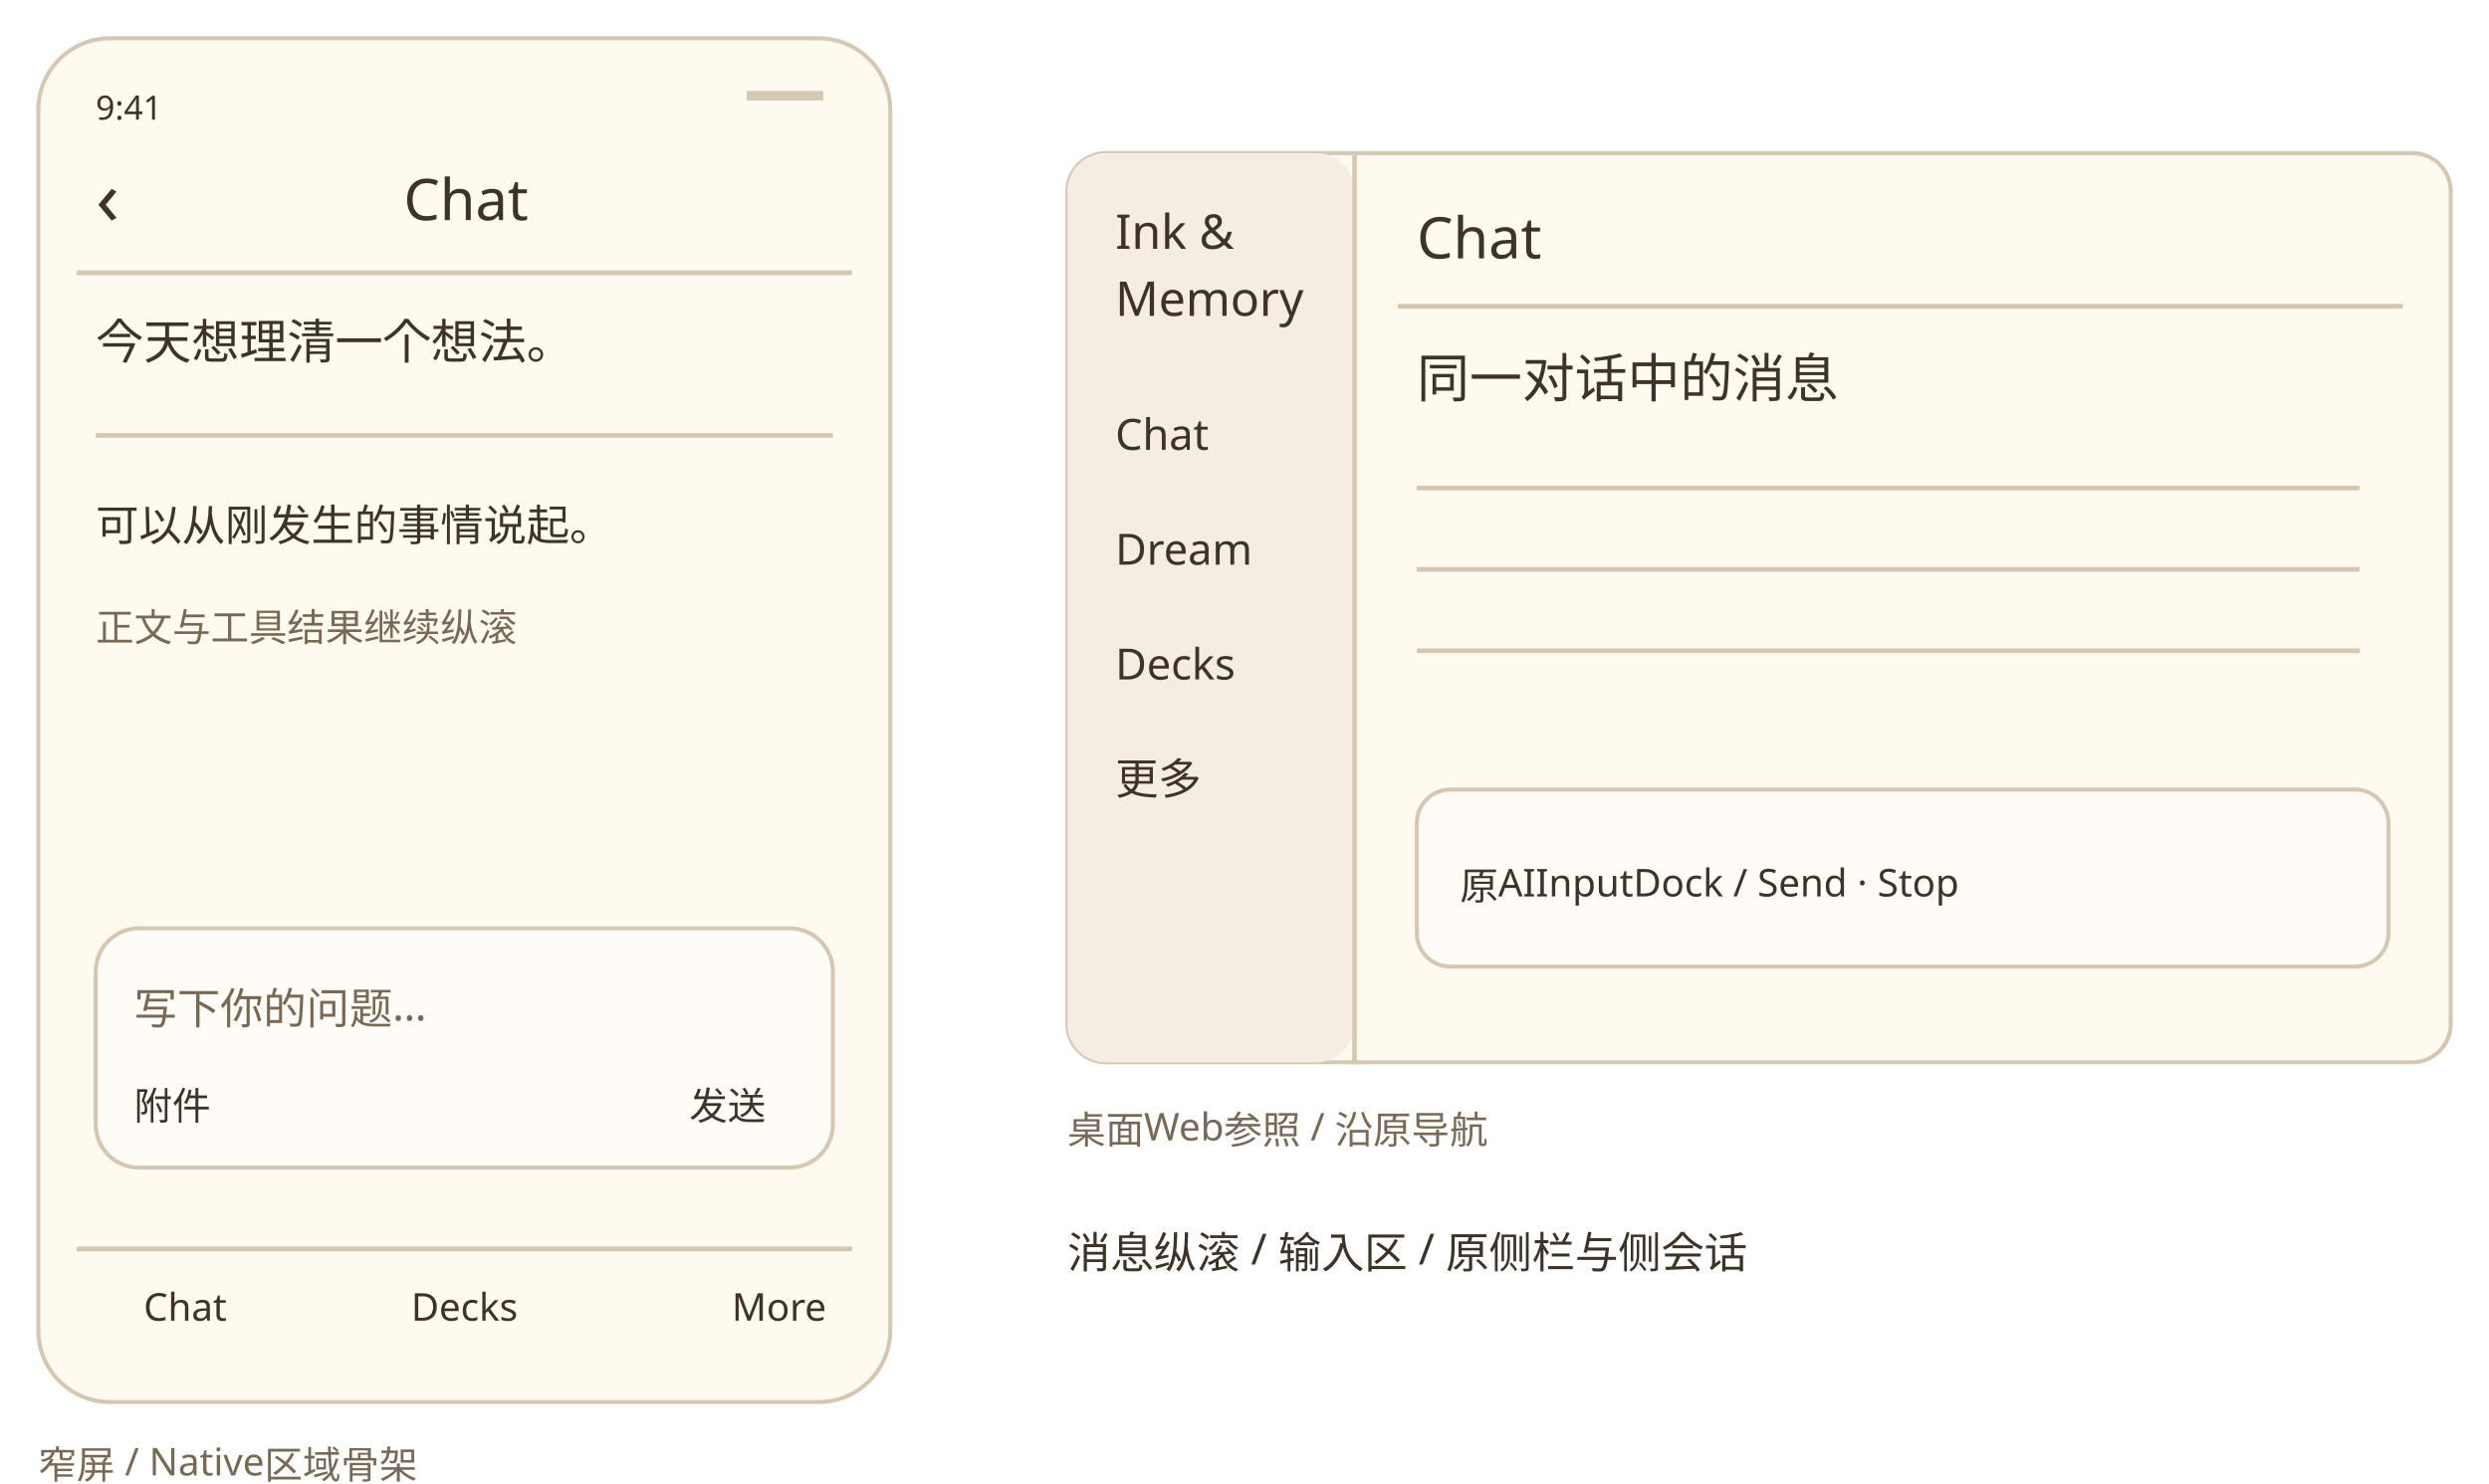
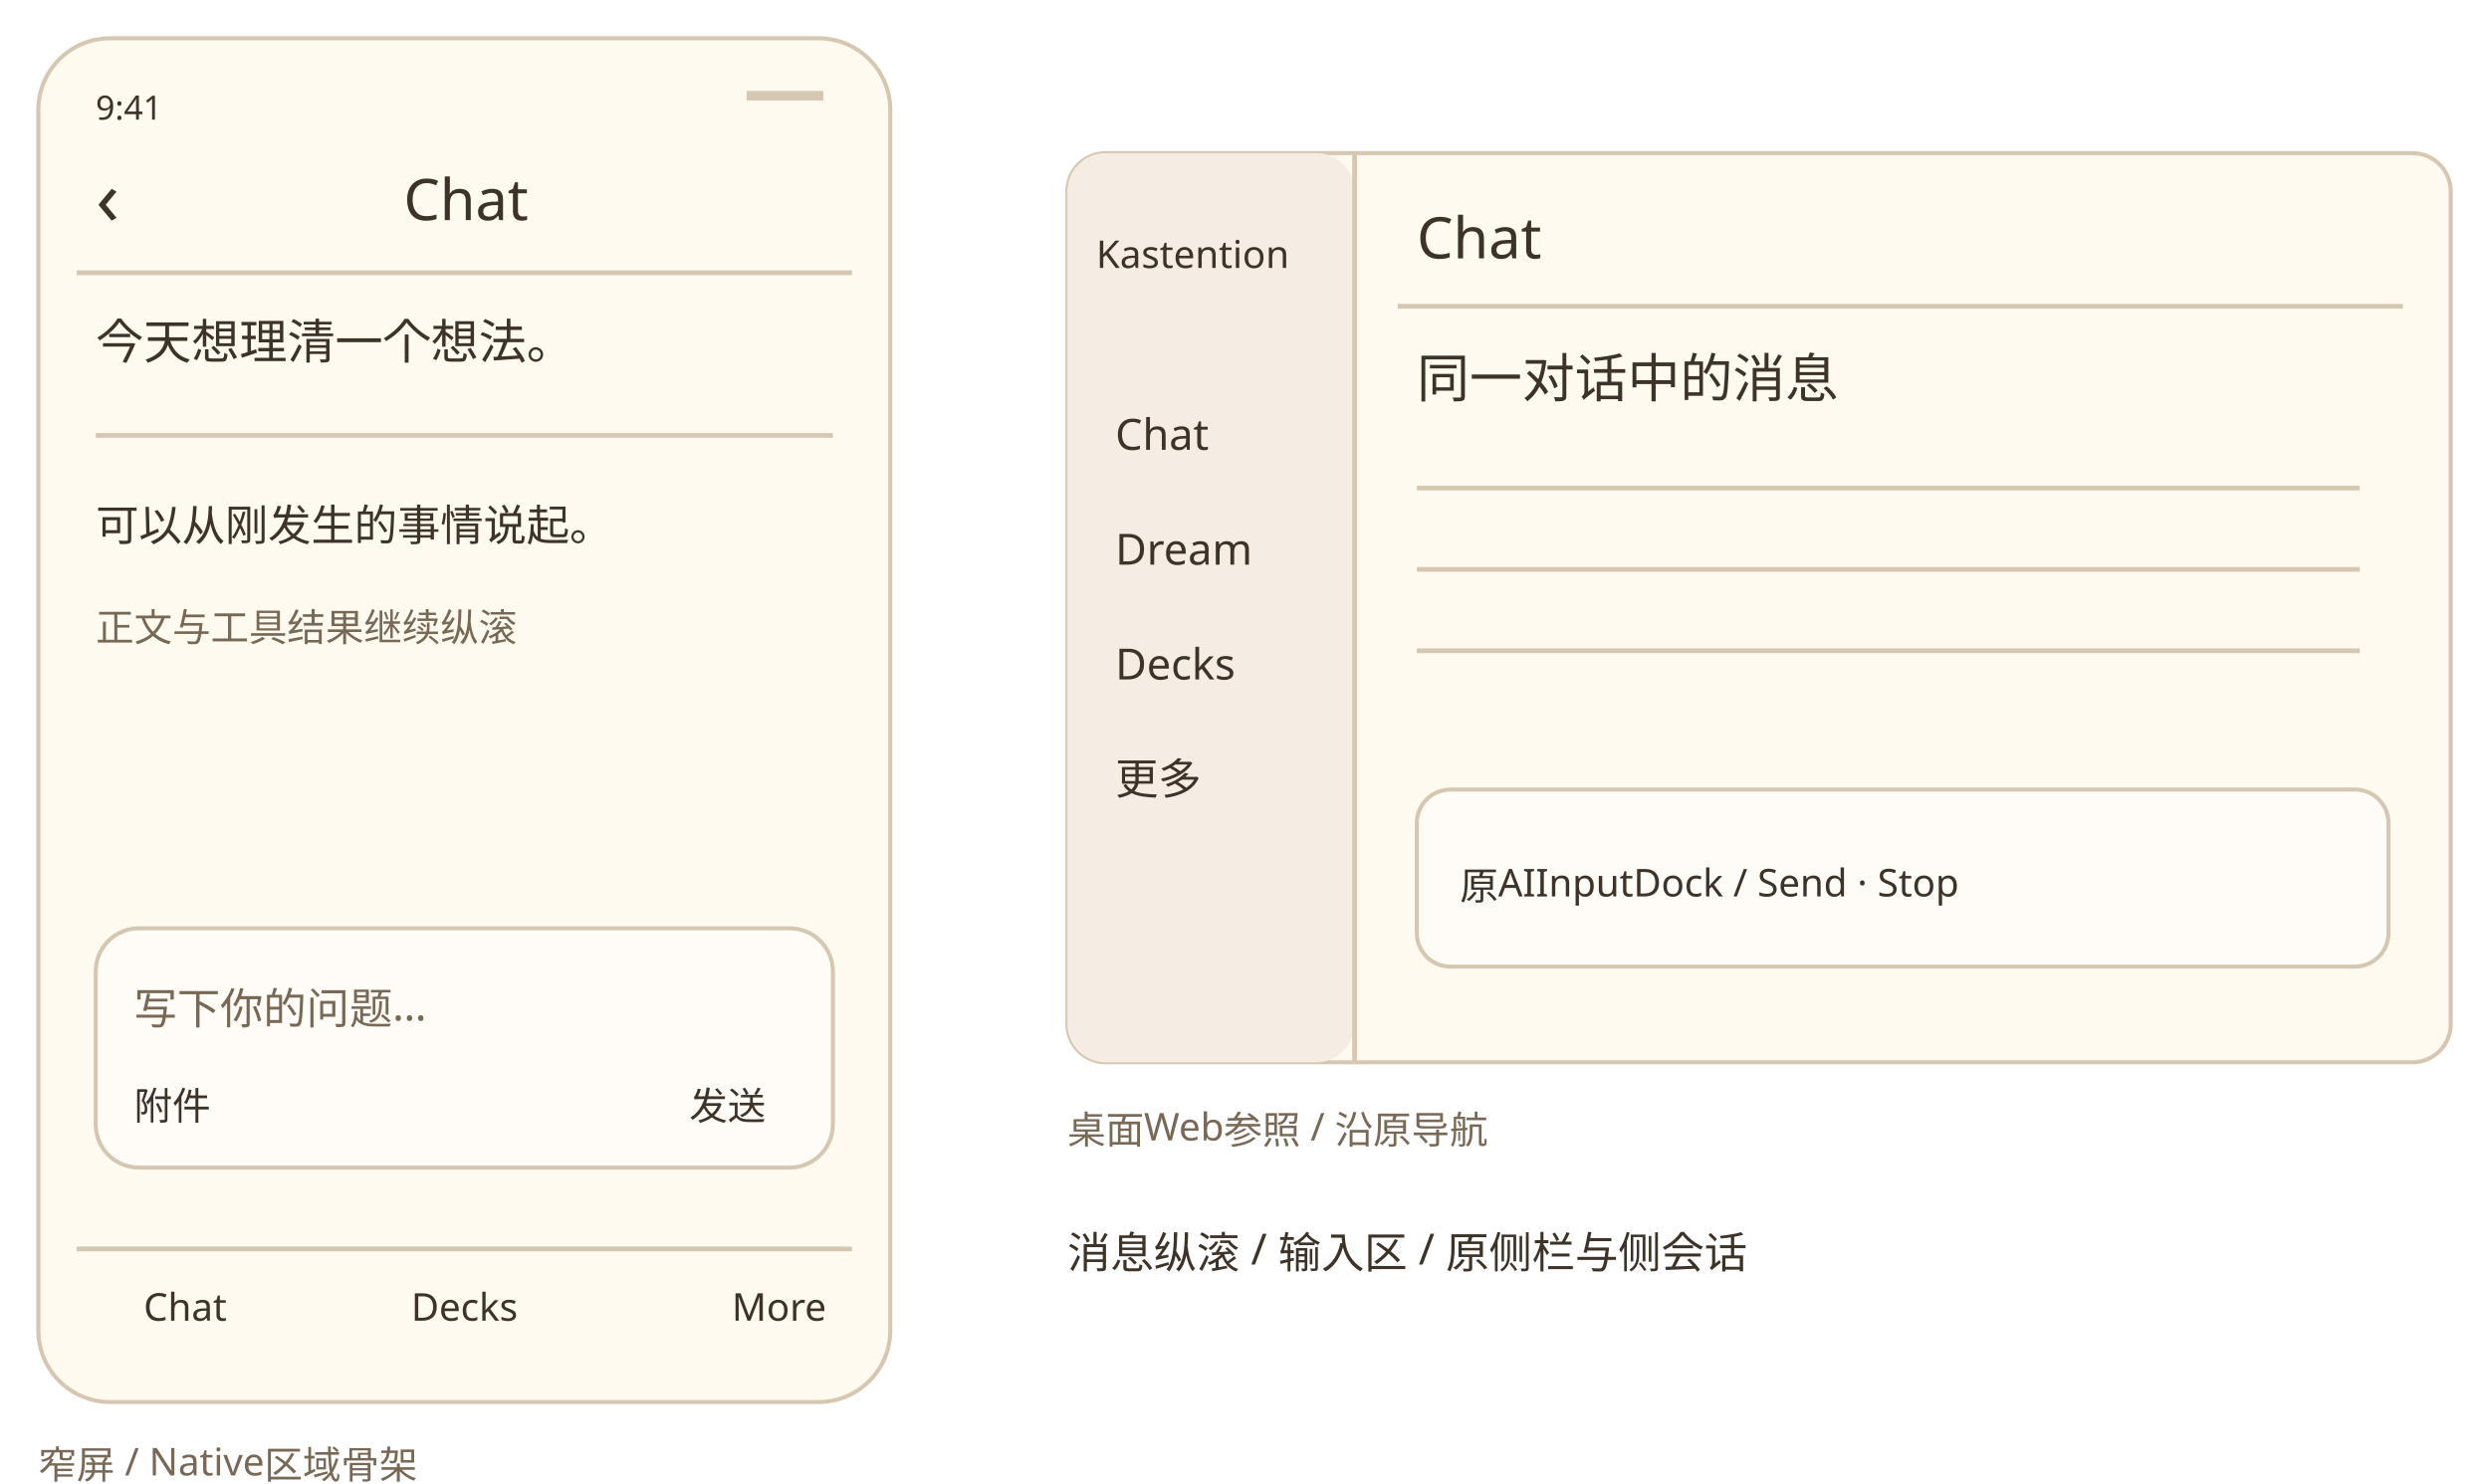
<svg xmlns="http://www.w3.org/2000/svg" width="520" height="310" preserveAspectRatio="xMinYMin meet" viewBox="0 0 520 310" version="1.0" fill-rule="evenodd">
  <clipPath id="clip">
    <rect x="0" y="0" width="520" height="310" />
  </clipPath>
  <g id="group" transform="scale(1,-1) translate(0,-310)" style="clip-path: url(#clip)">
    <g transform="">
      <rect x="8" y="17" width="178" height="285" rx="15" ry="15" style="stroke: rgb(84%,78%,70%); stroke-linecap: butt; stroke-width: 0.85; fill: rgb(100%,98%,94%); fill-rule: evenodd;" />
      <text x="20" y="285" style="font-family: Arial Unicode MS, PingFang SC, sans-serif; font-size: 7px;fill: rgb(24%,20%,16%); stroke:none;" transform="translate(0,570) scale(1,-1)">9:41</text>
      <path d="M 156,290 L 172,290 Z" style="stroke: rgb(84%,78%,70%); stroke-linecap: butt; stroke-width: 2;" />
      <text x="20" y="263" style="font-family: Arial Unicode MS, PingFang SC, sans-serif; font-size: 16px;fill: rgb(24%,20%,16%); stroke:none;" transform="translate(0,526) scale(1,-1)">‹</text>
      <text x="84.326" y="264" style="font-family: Arial Unicode MS, PingFang SC, sans-serif; font-size: 12px;fill: rgb(24%,20%,16%); stroke:none;" transform="translate(0,528) scale(1,-1)">Chat</text>
      <path d="M 16,253 L 178,253 Z" style="stroke: rgb(84%,78%,70%); stroke-linecap: butt; stroke-width: 1;" />
      <path d="M 16,49 L 178,49 Z" style="stroke: rgb(84%,78%,70%); stroke-linecap: butt; stroke-width: 1;" />
      <text x="30" y="34" style="font-family: Arial Unicode MS, PingFang SC, sans-serif; font-size: 8px;fill: rgb(24%,20%,16%); stroke:none;" transform="translate(0,68) scale(1,-1)">Chat</text>
      <text x="85.887" y="34" style="font-family: Arial Unicode MS, PingFang SC, sans-serif; font-size: 8px;fill: rgb(24%,20%,16%); stroke:none;" transform="translate(0,68) scale(1,-1)">Decks</text>
      <text x="152.887" y="34" style="font-family: Arial Unicode MS, PingFang SC, sans-serif; font-size: 8px;fill: rgb(24%,20%,16%); stroke:none;" transform="translate(0,68) scale(1,-1)">More</text>
      <rect x="223" y="88" width="289" height="190" rx="8" ry="8" style="stroke: rgb(84%,78%,70%); stroke-linecap: butt; stroke-width: 0.85; fill: rgb(100%,98%,94%); fill-rule: evenodd;" />
      <rect x="223" y="88" width="60" height="190" rx="8" ry="8" style="stroke: none; stroke-linecap: butt; stroke-width: 0.85; fill: rgb(96%,93%,89%); fill-rule: evenodd;" />
      <path d="M 283,278 L 283,88 Z" style="stroke: rgb(84%,78%,70%); stroke-linecap: butt; stroke-width: 1;" />
-       <text x="233" y="258" style="font-family: Xiaolai, PingFang SC, sans-serif; font-size: 10px;fill: rgb(24%,20%,16%); stroke:none;" transform="translate(0,516) scale(1,-1)">Ink &amp;</text>
-       <text x="233" y="244" style="font-family: Xiaolai, PingFang SC, sans-serif; font-size: 10px;fill: rgb(24%,20%,16%); stroke:none;" transform="translate(0,488) scale(1,-1)">Memory</text>
+       <text x="229" y="254" style="font-family: Xiaolai, PingFang SC, sans-serif; font-size: 8px;fill: rgb(24%,20%,16%); stroke:none;" transform="translate(0,508) scale(1,-1)">Kastention</text>
      <text x="233" y="216" style="font-family: Arial Unicode MS, PingFang SC, sans-serif; font-size: 9px;fill: rgb(24%,20%,16%); stroke:none;" transform="translate(0,432) scale(1,-1)">Chat</text>
      <text x="233" y="192" style="font-family: Arial Unicode MS, PingFang SC, sans-serif; font-size: 9px;fill: rgb(24%,20%,16%); stroke:none;" transform="translate(0,384) scale(1,-1)">Dream</text>
      <text x="233" y="168" style="font-family: Arial Unicode MS, PingFang SC, sans-serif; font-size: 9px;fill: rgb(24%,20%,16%); stroke:none;" transform="translate(0,336) scale(1,-1)">Decks</text>
      <text x="233" y="144" style="font-family: Arial Unicode MS, PingFang SC, sans-serif; font-size: 9px;fill: rgb(24%,20%,16%); stroke:none;" transform="translate(0,288) scale(1,-1)">更多</text>
      <text x="296" y="256" style="font-family: Arial Unicode MS, PingFang SC, sans-serif; font-size: 12px;fill: rgb(24%,20%,16%); stroke:none;" transform="translate(0,512) scale(1,-1)">Chat</text>
      <path d="M 292,246 L 502,246 Z" style="stroke: rgb(84%,78%,70%); stroke-linecap: butt; stroke-width: 1;" />
      <text x="8" y="1" style="font-family: Arial Unicode MS, PingFang SC, sans-serif; font-size: 8px;fill: rgb(47%,41%,34%); stroke:none;" transform="translate(0,2) scale(1,-1)">窄屏 / Native区域骨架</text>
      <text x="223" y="71" style="font-family: Arial Unicode MS, PingFang SC, sans-serif; font-size: 8px;fill: rgb(47%,41%,34%); stroke:none;" transform="translate(0,142) scale(1,-1)">桌面Web参照 / 沿原导航</text>
      <text x="20" y="235" style="font-family: Xiaolai, PingFang SC, sans-serif; font-size: 10px;fill: rgb(24%,20%,16%); stroke:none;" transform="translate(0,470) scale(1,-1)">今天想理清一个想法。</text>
      <path d="M 20,219 L 174,219 Z" style="stroke: rgb(84%,78%,70%); stroke-linecap: butt; stroke-width: 1;" />
      <text x="20" y="197" style="font-family: Arial Unicode MS, PingFang SC, sans-serif; font-size: 9px;fill: rgb(24%,20%,16%); stroke:none;" transform="translate(0,394) scale(1,-1)">可以从刚发生的事情说起。</text>
      <text x="20" y="176" style="font-family: Arial Unicode MS, PingFang SC, sans-serif; font-size: 8px;fill: rgb(47%,41%,34%); stroke:none;" transform="translate(0,352) scale(1,-1)">正文与工具结果继续纵滚</text>
      <rect x="20" y="66" width="154" height="50" rx="9" ry="9" style="stroke: rgb(84%,78%,70%); stroke-linecap: butt; stroke-width: 0.85; fill: rgb(100%,99%,97%); fill-rule: evenodd;" />
      <text x="28" y="96" style="font-family: Arial Unicode MS, PingFang SC, sans-serif; font-size: 9px;fill: rgb(47%,41%,34%); stroke:none;" transform="translate(0,192) scale(1,-1)">写下你的问题…</text>
      <text x="28" y="76" style="font-family: Arial Unicode MS, PingFang SC, sans-serif; font-size: 8px;fill: rgb(24%,20%,16%); stroke:none;" transform="translate(0,152) scale(1,-1)">附件</text>
      <text x="144" y="76" style="font-family: Arial Unicode MS, PingFang SC, sans-serif; font-size: 8px;fill: rgb(24%,20%,16%); stroke:none;" transform="translate(0,152) scale(1,-1)">发送</text>
      <text x="296" y="227" style="font-family: Arial Unicode MS, PingFang SC, sans-serif; font-size: 11px;fill: rgb(24%,20%,16%); stroke:none;" transform="translate(0,454) scale(1,-1)">同一对话中的消息</text>
      <path d="M 296,208 L 493,208 Z" style="stroke: rgb(84%,78%,70%); stroke-linecap: butt; stroke-width: 1;" />
      <path d="M 296,191 L 493,191 Z" style="stroke: rgb(84%,78%,70%); stroke-linecap: butt; stroke-width: 1;" />
      <path d="M 296,174 L 493,174 Z" style="stroke: rgb(84%,78%,70%); stroke-linecap: butt; stroke-width: 1;" />
      <rect x="296" y="108" width="203" height="37" rx="7" ry="7" style="stroke: rgb(84%,78%,70%); stroke-linecap: butt; stroke-width: 0.85; fill: rgb(100%,99%,97%); fill-rule: evenodd;" />
      <text x="305" y="122" style="font-family: Arial Unicode MS, PingFang SC, sans-serif; font-size: 8px;fill: rgb(24%,20%,16%); stroke:none;" transform="translate(0,244) scale(1,-1)">原AIInputDock / Send · Stop</text>
      <text x="223" y="45" style="font-family: Arial Unicode MS, PingFang SC, sans-serif; font-size: 9px;fill: rgb(24%,20%,16%); stroke:none;" transform="translate(0,90) scale(1,-1)">消息纵滚 / 输入区 / 原侧栏与侧会话</text>
    </g>
  </g>
</svg>
